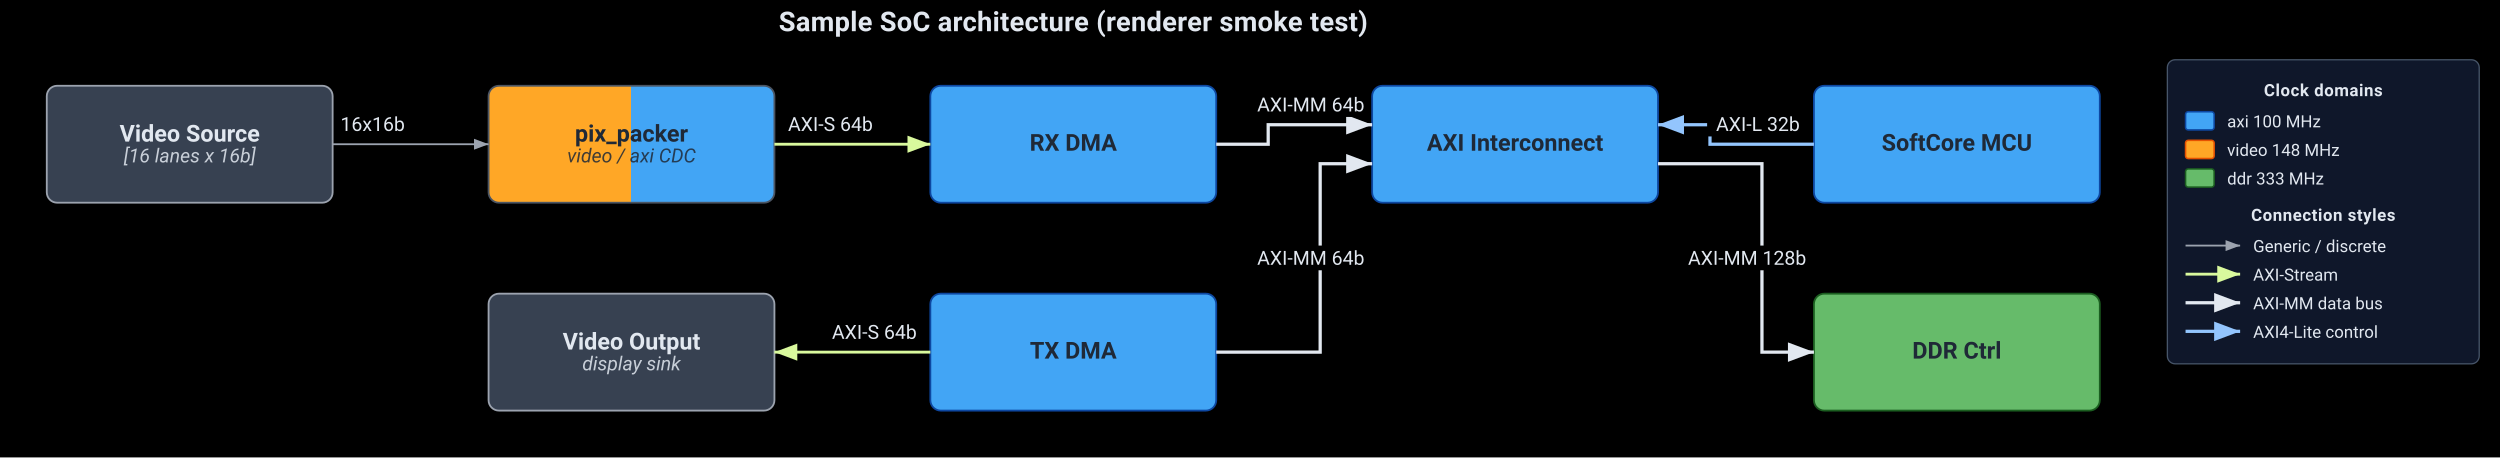
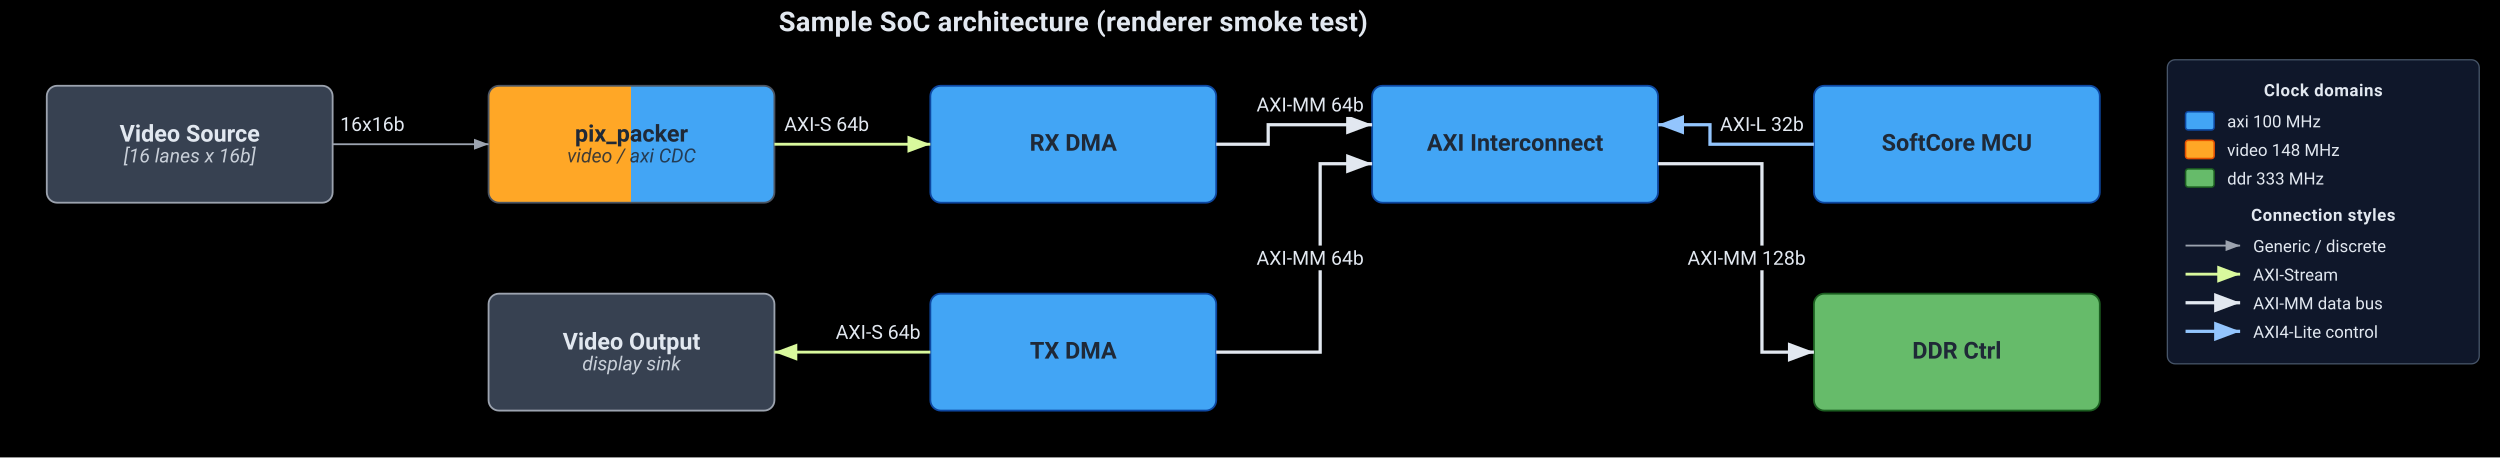
<svg xmlns="http://www.w3.org/2000/svg" width="1924" height="352" viewBox="0 0 1924 352" font-family="ui-sans-serif, system-ui, -apple-system, 'Segoe UI', Roboto, 'Helvetica Neue', Arial, sans-serif" style="background:#000000">
  <defs>
    <marker id="ah-solid" markerWidth="9" markerHeight="9" refX="8" refY="3" orient="auto">
      <path d="M0,0 L0,6 L8,3 z" fill="#e2e8f0" />
    </marker>
    <marker id="ah-thin" markerWidth="9" markerHeight="9" refX="8" refY="3" orient="auto">
      <path d="M0,0 L0,6 L8,3 z" fill="#9ca3af" />
    </marker>
    <marker id="ah-stream" markerWidth="9" markerHeight="9" refX="8" refY="3" orient="auto">
      <path d="M0,0 L0,6 L8,3 z" fill="#d9f99d" />
    </marker>
    <marker id="ah-axil" markerWidth="9" markerHeight="9" refX="8" refY="3" orient="auto">
      <path d="M0,0 L0,6 L8,3 z" fill="#93c5fd" />
    </marker>
    <marker id="ah-tilelink" markerWidth="9" markerHeight="9" refX="8" refY="3" orient="auto">
      <path d="M0,0 L0,6 L8,3 z" fill="#5eead4" />
    </marker>
    <marker id="ah-cdc" markerWidth="9" markerHeight="9" refX="8" refY="3" orient="auto">
      <path d="M0,0 L0,6 L8,3 z" fill="#d8b4fe" />
    </marker>
    <marker id="ah-open" markerWidth="9" markerHeight="9" refX="8" refY="3" orient="auto">
      <path d="M0.5,0.5 L0.5,5.5 L8,3 z" fill="#000000" stroke="#e2e8f0" stroke-width="1" />
    </marker>
    <linearGradient id="grad-pix_packer" x1="0%" y1="0%" x2="100%" y2="0%">
      <stop offset="50%" stop-color="#FFA726" />
      <stop offset="50%" stop-color="#42A5F5" />
    </linearGradient>
  </defs>
  <rect width="1924" height="352" fill="#000000" id="_canvas_bg" />
  <text x="826.0" y="24" text-anchor="middle" font-size="21" font-weight="600" fill="#e2e8f0" letter-spacing="0.2">Sample SoC architecture (renderer smoke test)</text>
  <rect id="phy" x="36" y="66" width="220" height="90" fill="#374151" stroke="#9ca3af" stroke-width="1.4" rx="8" />
  <text x="146" y="109" text-anchor="middle" font-size="18" font-weight="600" fill="#e2e8f0">Video Source</text>
  <text x="146" y="125" text-anchor="middle" font-size="15" font-style="italic" fill="#e2e8f0" opacity="0.85">[16 lanes x 16b]</text>
  <rect id="pix_packer" x="376" y="66" width="220" height="90" fill="url(#grad-pix_packer)" stroke="#4b5563" stroke-width="1.4" rx="8" />
  <text x="486" y="109" text-anchor="middle" font-size="18" font-weight="600" fill="#1f2937">pix_packer</text>
  <text x="486" y="125" text-anchor="middle" font-size="15" font-style="italic" fill="#1f2937" opacity="0.85">video / axi CDC</text>
  <rect id="rx_dma" x="716" y="66" width="220" height="90" fill="#42A5F5" stroke="#0D47A1" stroke-width="1.4" rx="8" />
  <text x="826" y="116" text-anchor="middle" font-size="18" font-weight="600" fill="#1f2937">RX DMA</text>
  <rect id="tx_dma" x="716" y="226" width="220" height="90" fill="#42A5F5" stroke="#0D47A1" stroke-width="1.4" rx="8" />
  <text x="826" y="276" text-anchor="middle" font-size="18" font-weight="600" fill="#1f2937">TX DMA</text>
  <rect id="video_out" x="376" y="226" width="220" height="90" fill="#374151" stroke="#9ca3af" stroke-width="1.4" rx="8" />
  <text x="486" y="269" text-anchor="middle" font-size="18" font-weight="600" fill="#e2e8f0">Video Output</text>
  <text x="486" y="285" text-anchor="middle" font-size="15" font-style="italic" fill="#e2e8f0" opacity="0.85">display sink</text>
  <rect id="interconnect" x="1056" y="66" width="220" height="90" fill="#42A5F5" stroke="#0D47A1" stroke-width="1.4" rx="8" />
  <text x="1166" y="116" text-anchor="middle" font-size="18" font-weight="600" fill="#1f2937">AXI Interconnect</text>
  <rect id="cpu" x="1396" y="66" width="220" height="90" fill="#42A5F5" stroke="#0D47A1" stroke-width="1.4" rx="8" />
  <text x="1506" y="116" text-anchor="middle" font-size="18" font-weight="600" fill="#1f2937">SoftCore MCU</text>
  <rect id="ddr_ctrl" x="1396" y="226" width="220" height="90" fill="#66BB6A" stroke="#1B5E20" stroke-width="1.4" rx="8" />
  <text x="1506" y="276" text-anchor="middle" font-size="18" font-weight="600" fill="#1f2937">DDR Ctrl</text>
  <mask id="edge-label-clearance" maskUnits="userSpaceOnUse">
    <rect width="1924" height="352" fill="#ffffff" />
-     <rect x="260.0" y="86.0" width="53.5" height="19.0" fill="#000000" />
-     <rect x="600.0" y="86.0" width="78.2" height="19.0" fill="#000000" />
-     <rect x="633.8" y="246.0" width="78.2" height="19.0" fill="#000000" />
-     <rect x="965.5" y="71.0" width="86.5" height="19.0" fill="#000000" />
-     <rect x="965.5" y="189.0" width="86.5" height="19.0" fill="#000000" />
-     <rect x="1313.8" y="86.0" width="78.2" height="19.0" fill="#000000" />
-     <rect x="1297.2" y="189.0" width="94.8" height="19.0" fill="#000000" />
+     <rect x="260.0" y="86.0" width="53.2" height="19.0" fill="#000000" />
+     <rect x="600.0" y="86.0" width="72.4" height="19.0" fill="#000000" />
+     <rect x="639.6" y="246.0" width="72.4" height="19.0" fill="#000000" />
+     <rect x="964.6" y="71.0" width="87.4" height="19.0" fill="#000000" />
+     <rect x="964.6" y="189.0" width="87.4" height="19.0" fill="#000000" />
+     <rect x="1320.6" y="86.0" width="70.7" height="19.0" fill="#000000" />
+     <rect x="1296.3" y="189.0" width="95.7" height="19.0" fill="#000000" />
  </mask>
  <path id="edge_phy_to_pix_packer" d="M 256.0,111.0 L 316.0,111.0 L 376.0,111.0" stroke="#9ca3af" stroke-width="1.4" fill="none" marker-end="url(#ah-thin)" mask="url(#edge-label-clearance)" />
  <path id="edge_pix_packer_to_rx_dma" d="M 596.0,111.0 L 656.0,111.0 L 716.0,111.0" stroke="#d9f99d" stroke-width="2.2" fill="none" marker-end="url(#ah-stream)" mask="url(#edge-label-clearance)" />
  <path id="edge_tx_dma_to_video_out" d="M 716.0,271.0 L 656.0,271.0 L 596.0,271.0" stroke="#d9f99d" stroke-width="2.2" fill="none" marker-end="url(#ah-stream)" mask="url(#edge-label-clearance)" />
  <path id="edge_rx_dma_to_interconnect" d="M 936.0,111.0 L 976.0,111.0 L 976.0,96.0 L 1056.0,96.0" stroke="#e2e8f0" stroke-width="2.5" fill="none" marker-end="url(#ah-solid)" mask="url(#edge-label-clearance)" />
  <path id="edge_tx_dma_to_interconnect" d="M 936.0,271.0 L 1016.0,271.0 L 1016.0,126.0 L 1056.0,126.0" stroke="#e2e8f0" stroke-width="2.5" fill="none" marker-end="url(#ah-solid)" mask="url(#edge-label-clearance)" />
  <path id="edge_cpu_to_interconnect" d="M 1396.0,111.0 L 1316.0,111.0 L 1316.0,96.0 L 1276.0,96.0" stroke="#93c5fd" stroke-width="2.5" fill="none" marker-end="url(#ah-axil)" mask="url(#edge-label-clearance)" />
  <path id="edge_interconnect_to_ddr_ctrl" d="M 1276.0,126.0 L 1356.0,126.0 L 1356.0,271.0 L 1396.0,271.0" stroke="#e2e8f0" stroke-width="2.5" fill="none" marker-end="url(#ah-solid)" mask="url(#edge-label-clearance)" />
-   <text x="286.8" y="100.8" text-anchor="middle" font-size="15" fill="#e2e8f0">16x16b</text>
-   <text x="639.1" y="100.8" text-anchor="middle" font-size="15" fill="#e2e8f0">AXI-S 64b</text>
-   <text x="672.9" y="260.8" text-anchor="middle" font-size="15" fill="#e2e8f0">AXI-S 64b</text>
-   <text x="1008.8" y="85.8" text-anchor="middle" font-size="15" fill="#e2e8f0">AXI-MM 64b</text>
-   <text x="1008.8" y="203.8" text-anchor="middle" font-size="15" fill="#e2e8f0">AXI-MM 64b</text>
-   <text x="1352.9" y="100.8" text-anchor="middle" font-size="15" fill="#e2e8f0">AXI-L 32b</text>
-   <text x="1344.6" y="203.8" text-anchor="middle" font-size="15" fill="#e2e8f0">AXI-MM 128b</text>
+   <text x="286.6" y="100.8" text-anchor="middle" font-size="15" fill="#e2e8f0">16x16b</text>
+   <text x="636.2" y="100.8" text-anchor="middle" font-size="15" fill="#e2e8f0">AXI-S 64b</text>
+   <text x="675.8" y="260.8" text-anchor="middle" font-size="15" fill="#e2e8f0">AXI-S 64b</text>
+   <text x="1008.3" y="85.8" text-anchor="middle" font-size="15" fill="#e2e8f0">AXI-MM 64b</text>
+   <text x="1008.3" y="203.8" text-anchor="middle" font-size="15" fill="#e2e8f0">AXI-MM 64b</text>
+   <text x="1356.0" y="100.8" text-anchor="middle" font-size="15" fill="#e2e8f0">AXI-L 32b</text>
+   <text x="1344.2" y="203.8" text-anchor="middle" font-size="15" fill="#e2e8f0">AXI-MM 128b</text>
  <rect id="legend_card" x="1668" y="46" width="240" height="234" fill="#0f172a" stroke="#475569" stroke-width="1" rx="6" />
  <text x="1788" y="74" text-anchor="middle" font-size="13" font-weight="700" fill="#e2e8f0" letter-spacing="0.4">Clock domains</text>
  <rect x="1682" y="86" width="22" height="14" fill="#42A5F5" stroke="#0D47A1" stroke-width="1.2" rx="2" />
  <text x="1714" y="98" font-size="13" fill="#e2e8f0">axi  100 MHz</text>
  <rect x="1682" y="108" width="22" height="14" fill="#FFA726" stroke="#E65100" stroke-width="1.2" rx="2" />
  <text x="1714" y="120" font-size="13" fill="#e2e8f0">video  148 MHz</text>
  <rect x="1682" y="130" width="22" height="14" fill="#66BB6A" stroke="#1B5E20" stroke-width="1.2" rx="2" />
  <text x="1714" y="142" font-size="13" fill="#e2e8f0">ddr  333 MHz</text>
  <text x="1788" y="170" text-anchor="middle" font-size="13" font-weight="700" fill="#e2e8f0" letter-spacing="0.4">Connection styles</text>
  <path id="legend-arrow-generic" d="M 1682,189.0 L 1724,189.0" stroke="#9ca3af" stroke-width="1.4" fill="none" marker-end="url(#ah-thin)" />
  <text x="1734" y="194" font-size="13" fill="#e2e8f0">Generic / discrete</text>
  <path id="legend-arrow-axi-stream" d="M 1682,211.0 L 1724,211.0" stroke="#d9f99d" stroke-width="2.2" fill="none" marker-end="url(#ah-stream)" />
  <text x="1734" y="216" font-size="13" fill="#e2e8f0">AXI-Stream</text>
  <path id="legend-arrow-axi-mm" d="M 1682,233.0 L 1724,233.0" stroke="#e2e8f0" stroke-width="2.5" fill="none" marker-end="url(#ah-solid)" />
  <text x="1734" y="238" font-size="13" fill="#e2e8f0">AXI-MM data bus</text>
  <path id="legend-arrow-axi-lite" d="M 1682,255.0 L 1724,255.0" stroke="#93c5fd" stroke-width="2.5" fill="none" marker-end="url(#ah-axil)" />
  <text x="1734" y="260" font-size="13" fill="#e2e8f0">AXI4-Lite control</text>
</svg>
